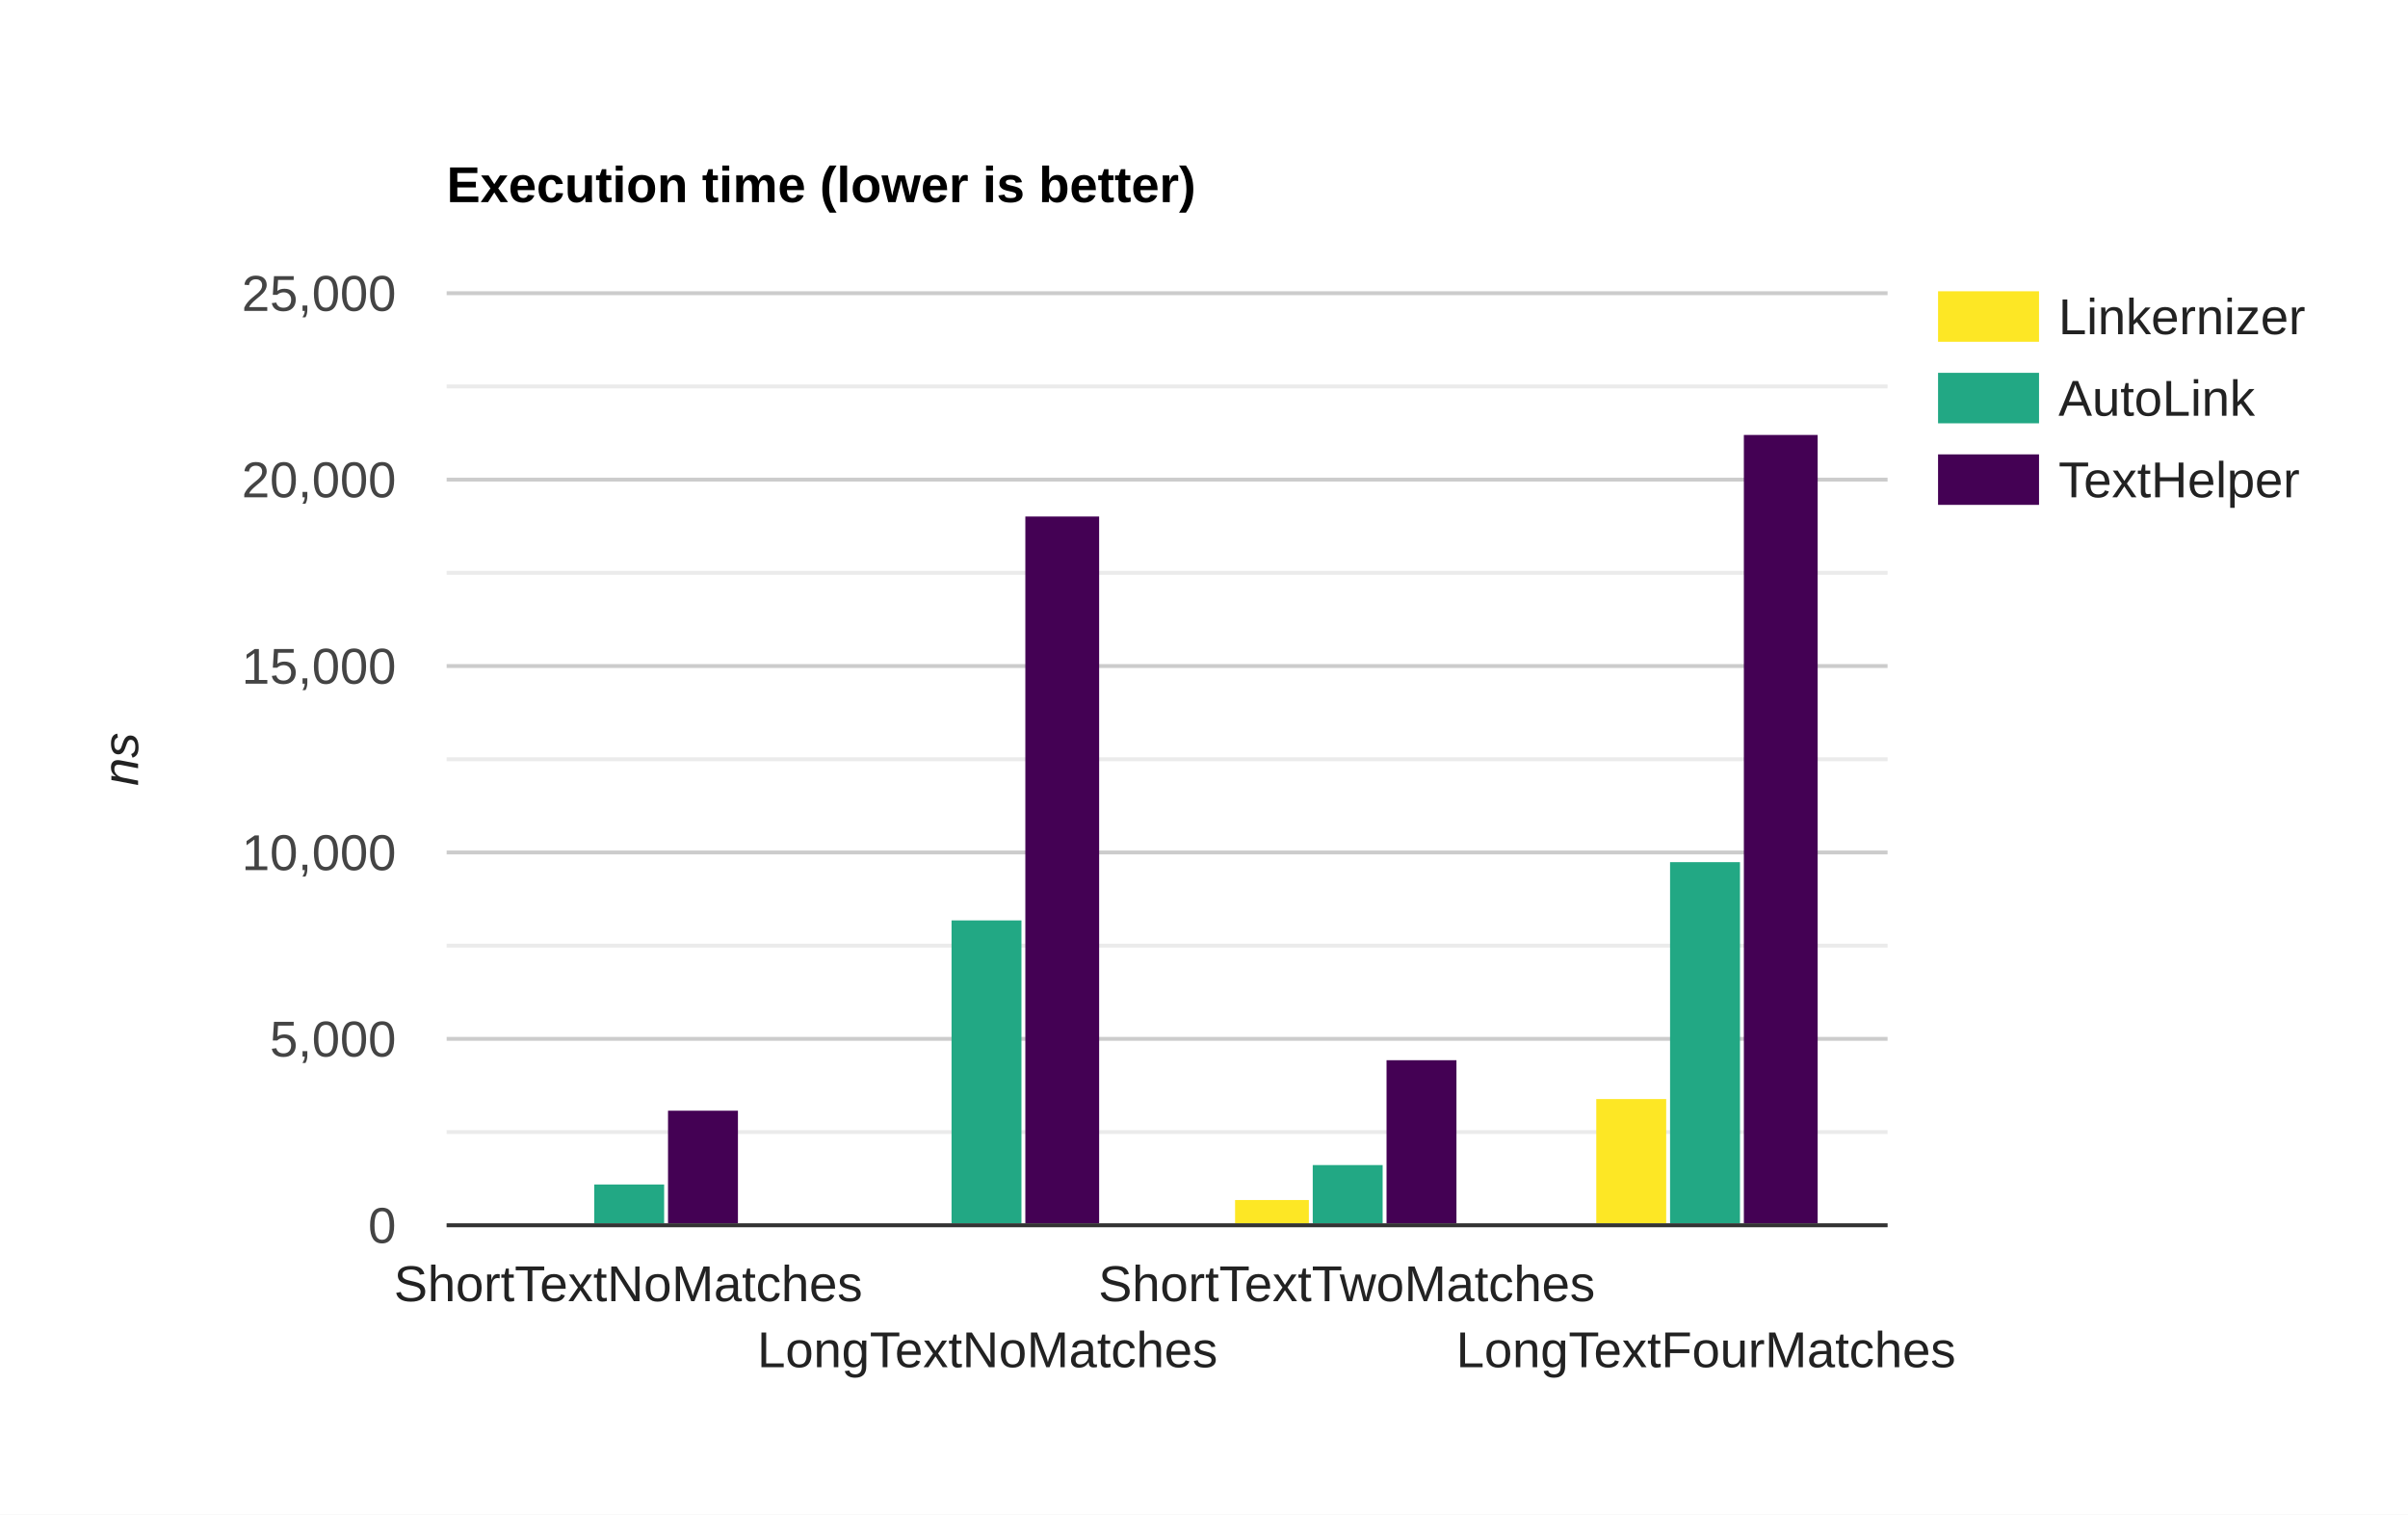
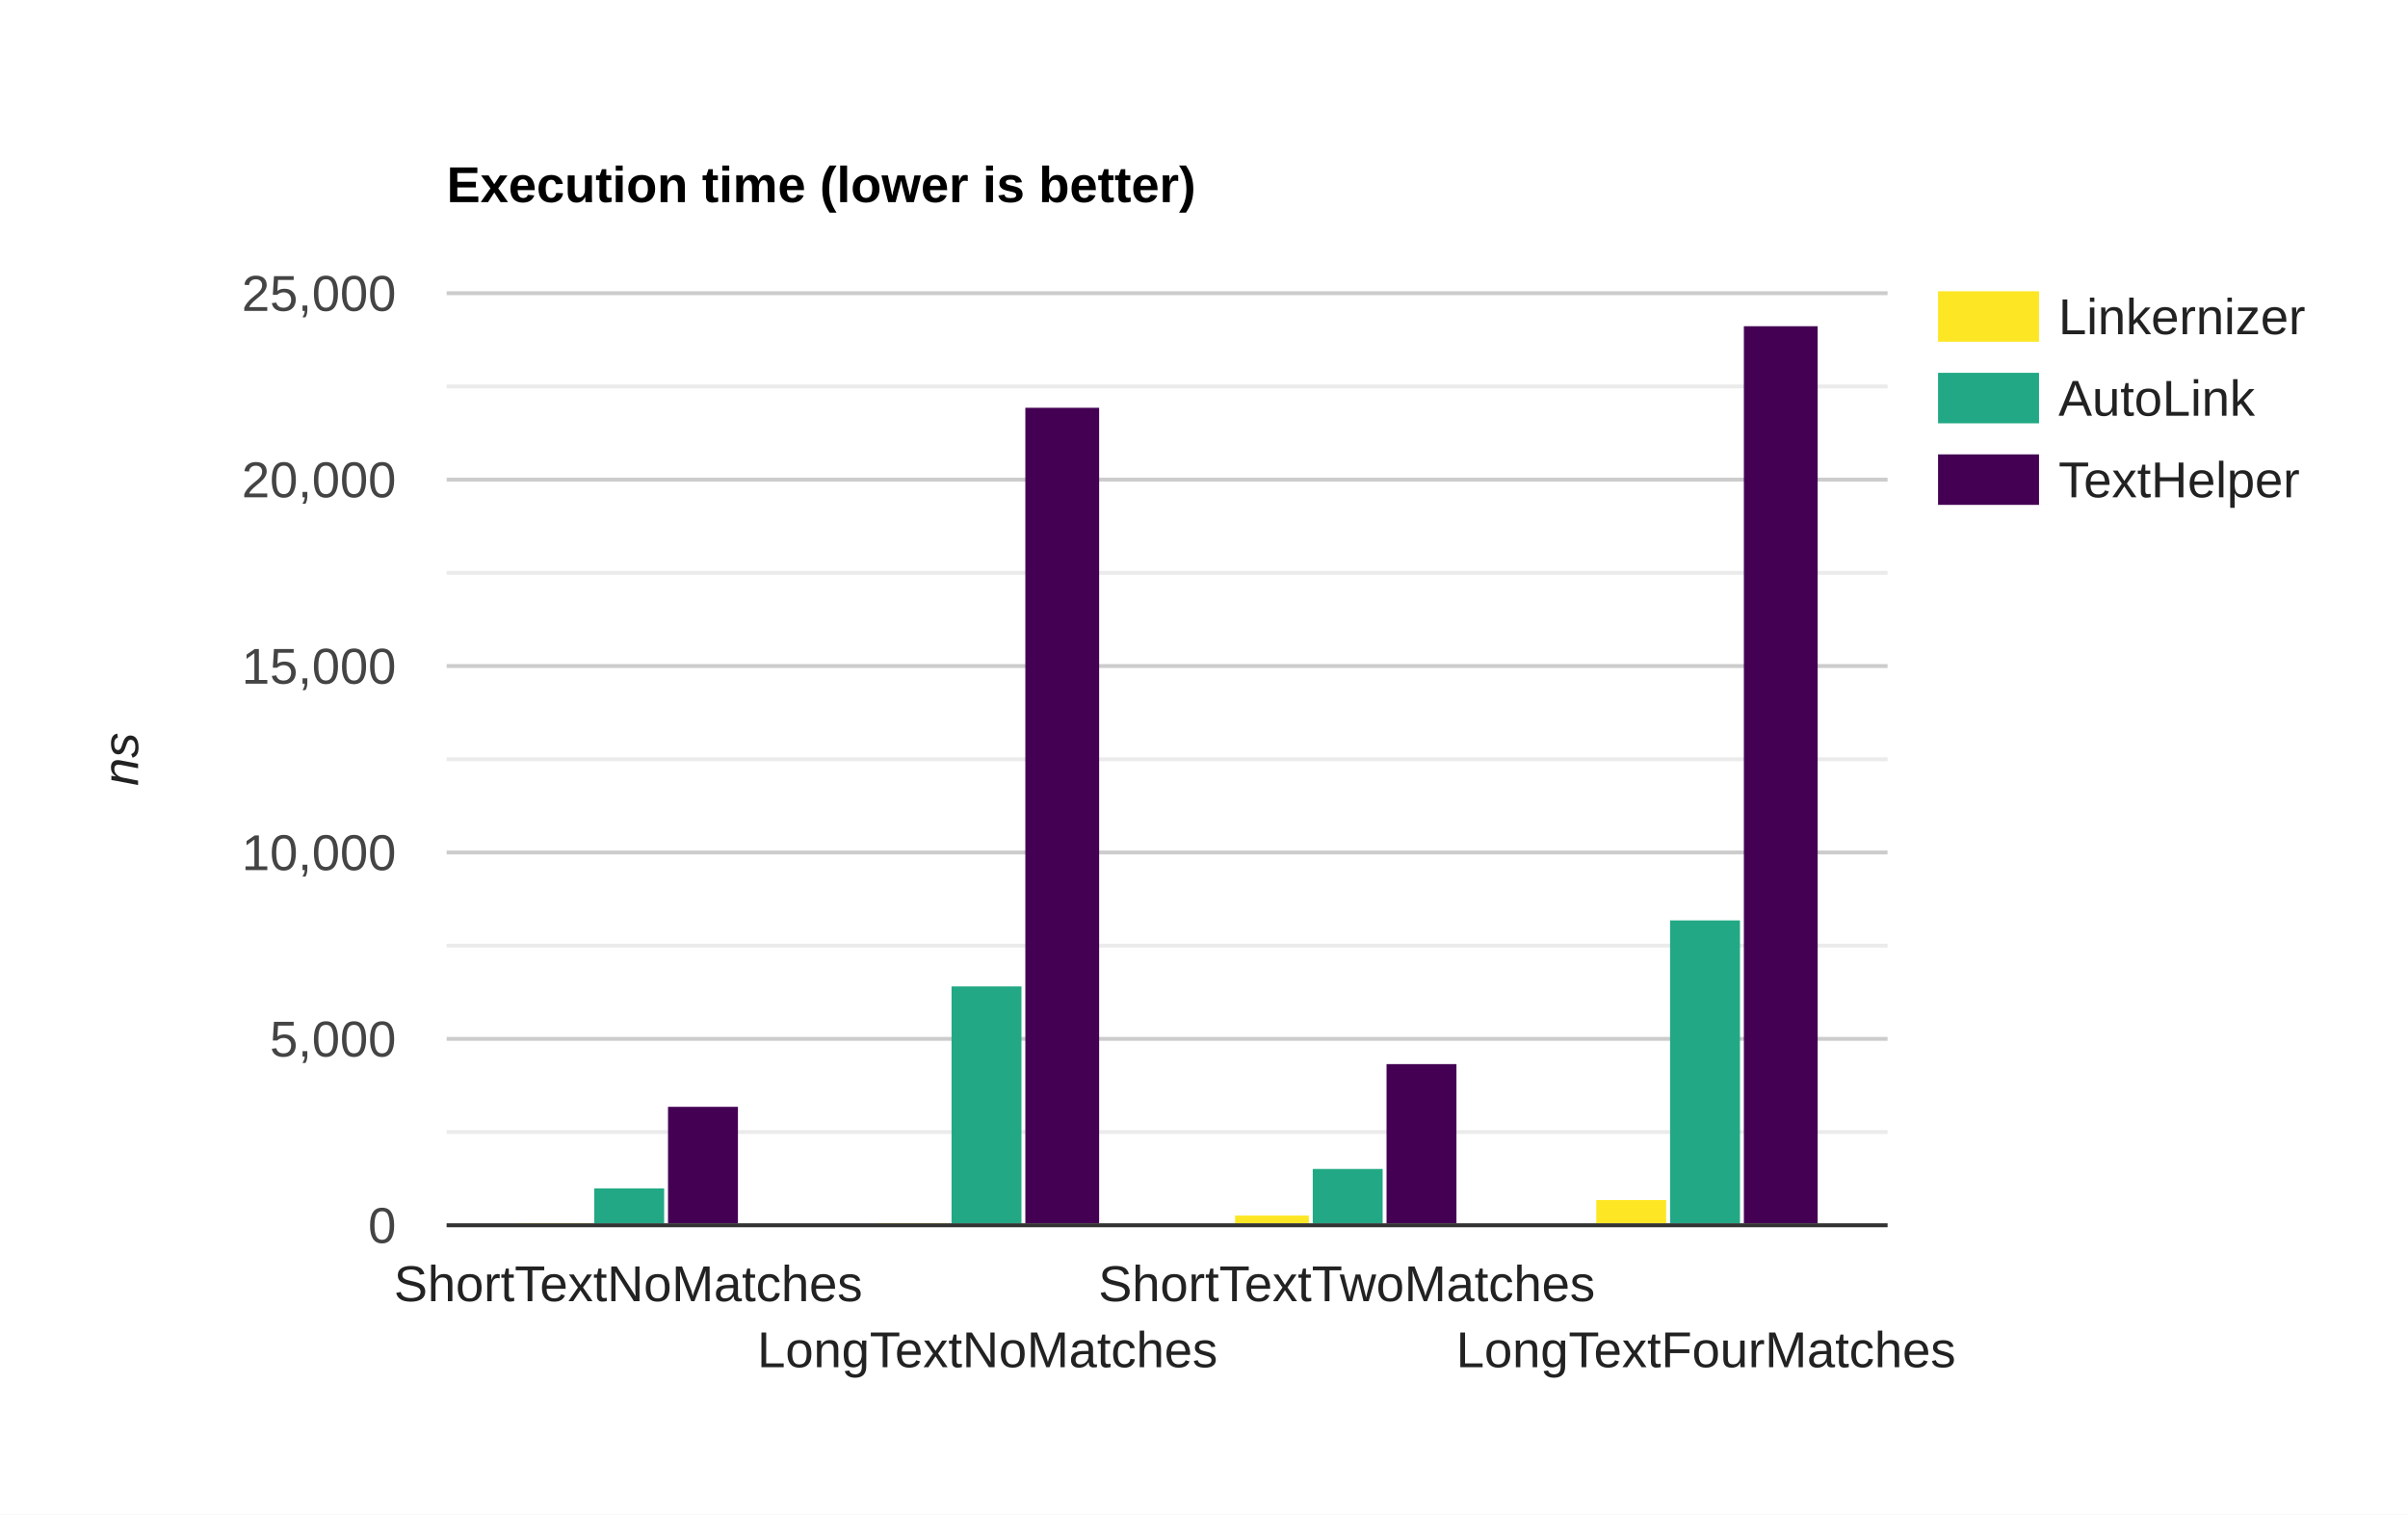
<svg xmlns="http://www.w3.org/2000/svg" width="620" height="390" style="overflow: hidden;">
  <rect x="0" y="0" width="620" height="390" stroke="none" stroke-width="0" fill="#ffffff" />
  <g>
    <text text-anchor="start" x="115" y="52.05" font-family="Arial" font-size="13" font-weight="bold" stroke="none" stroke-width="0" fill="#000000">Execution time (lower is better)</text>
  </g>
  <g>
    <g>
      <text text-anchor="start" x="530" y="86.05" font-family="Arial" font-size="13" stroke="none" stroke-width="0" fill="#222222">Linkernizer</text>
      <rect x="499" y="75" width="26" height="13" stroke="none" stroke-width="0" fill="#fde725" />
    </g>
    <g>
      <text text-anchor="start" x="530" y="107.05" font-family="Arial" font-size="13" stroke="none" stroke-width="0" fill="#222222">AutoLink</text>
      <rect x="499" y="96" width="26" height="13" stroke="none" stroke-width="0" fill="#22a884" />
    </g>
    <g>
      <text text-anchor="start" x="530" y="128.05" font-family="Arial" font-size="13" stroke="none" stroke-width="0" fill="#222222">TextHelper</text>
      <rect x="499" y="117" width="26" height="13" stroke="none" stroke-width="0" fill="#440154" />
    </g>
  </g>
  <g>
    <g>
      <g>
        <rect x="115" y="315" width="371" height="1" stroke="none" stroke-width="0" fill="#cccccc" />
        <rect x="115" y="267" width="371" height="1" stroke="none" stroke-width="0" fill="#cccccc" />
        <rect x="115" y="219" width="371" height="1" stroke="none" stroke-width="0" fill="#cccccc" />
        <rect x="115" y="171" width="371" height="1" stroke="none" stroke-width="0" fill="#cccccc" />
        <rect x="115" y="123" width="371" height="1" stroke="none" stroke-width="0" fill="#cccccc" />
        <rect x="115" y="75" width="371" height="1" stroke="none" stroke-width="0" fill="#cccccc" />
        <rect x="115" y="291" width="371" height="1" stroke="none" stroke-width="0" fill="#ebebeb" />
        <rect x="115" y="243" width="371" height="1" stroke="none" stroke-width="0" fill="#ebebeb" />
        <rect x="115" y="195" width="371" height="1" stroke="none" stroke-width="0" fill="#ebebeb" />
        <rect x="115" y="147" width="371" height="1" stroke="none" stroke-width="0" fill="#ebebeb" />
        <rect x="115" y="99" width="371" height="1" stroke="none" stroke-width="0" fill="#ebebeb" />
      </g>
      <g>
-         <rect x="133" y="315.423" width="19" height="0.5" stroke="none" stroke-width="0" fill="#fde725" />
-         <rect x="226" y="315.208" width="18" height="0.5" stroke="none" stroke-width="0" fill="#fde725" />
-         <rect x="318" y="309" width="19" height="6" stroke="none" stroke-width="0" fill="#fde725" />
-         <rect x="411" y="283" width="18" height="32" stroke="none" stroke-width="0" fill="#fde725" />
-         <rect x="153" y="305" width="18" height="10" stroke="none" stroke-width="0" fill="#22a884" />
-         <rect x="245" y="237" width="18" height="78" stroke="none" stroke-width="0" fill="#22a884" />
-         <rect x="338" y="300" width="18" height="15" stroke="none" stroke-width="0" fill="#22a884" />
-         <rect x="430" y="222" width="18" height="93" stroke="none" stroke-width="0" fill="#22a884" />
-         <rect x="172" y="286" width="18" height="29" stroke="none" stroke-width="0" fill="#440154" />
-         <rect x="264" y="133" width="19" height="182" stroke="none" stroke-width="0" fill="#440154" />
-         <rect x="357" y="273" width="18" height="42" stroke="none" stroke-width="0" fill="#440154" />
-         <rect x="449" y="112" width="19" height="203" stroke="none" stroke-width="0" fill="#440154" />
+         <rect x="133" y="315" width="19" height="0.5" stroke="none" stroke-width="0" fill="#fde725" />
+         <rect x="226" y="315" width="18" height="0.5" stroke="none" stroke-width="0" fill="#fde725" />
+         <rect x="318" y="313" width="19" height="2" stroke="none" stroke-width="0" fill="#fde725" />
+         <rect x="411" y="309" width="18" height="6" stroke="none" stroke-width="0" fill="#fde725" />
+         <rect x="153" y="306" width="18" height="9" stroke="none" stroke-width="0" fill="#22a884" />
+         <rect x="245" y="254" width="18" height="61" stroke="none" stroke-width="0" fill="#22a884" />
+         <rect x="338" y="301" width="18" height="14" stroke="none" stroke-width="0" fill="#22a884" />
+         <rect x="430" y="237" width="18" height="78" stroke="none" stroke-width="0" fill="#22a884" />
+         <rect x="172" y="285" width="18" height="30" stroke="none" stroke-width="0" fill="#440154" />
+         <rect x="264" y="105" width="19" height="210" stroke="none" stroke-width="0" fill="#440154" />
+         <rect x="357" y="274" width="18" height="41" stroke="none" stroke-width="0" fill="#440154" />
+         <rect x="449" y="84" width="19" height="231" stroke="none" stroke-width="0" fill="#440154" />
      </g>
      <g>
        <rect x="115" y="315" width="371" height="1" stroke="none" stroke-width="0" fill="#333333" />
      </g>
    </g>
    <g>
      <g>
        <text text-anchor="middle" x="161.75" y="335.05" font-family="Arial" font-size="13" stroke="none" stroke-width="0" fill="#222222">ShortTextNoMatches</text>
      </g>
      <g>
        <text text-anchor="middle" x="254.25" y="352.05" font-family="Arial" font-size="13" stroke="none" stroke-width="0" fill="#222222">LongTextNoMatches</text>
      </g>
      <g>
        <text text-anchor="middle" x="346.75" y="335.05" font-family="Arial" font-size="13" stroke="none" stroke-width="0" fill="#222222">ShortTextTwoMatches</text>
      </g>
      <g>
        <text text-anchor="middle" x="439.25" y="352.05" font-family="Arial" font-size="13" stroke="none" stroke-width="0" fill="#222222">LongTextFourMatches</text>
      </g>
      <g>
        <text text-anchor="end" x="102" y="320.05" font-family="Arial" font-size="13" stroke="none" stroke-width="0" fill="#444444">0</text>
      </g>
      <g>
        <text text-anchor="end" x="102" y="272.05" font-family="Arial" font-size="13" stroke="none" stroke-width="0" fill="#444444">5,000</text>
      </g>
      <g>
        <text text-anchor="end" x="102" y="224.05" font-family="Arial" font-size="13" stroke="none" stroke-width="0" fill="#444444">10,000</text>
      </g>
      <g>
        <text text-anchor="end" x="102" y="176.05" font-family="Arial" font-size="13" stroke="none" stroke-width="0" fill="#444444">15,000</text>
      </g>
      <g>
        <text text-anchor="end" x="102" y="128.05" font-family="Arial" font-size="13" stroke="none" stroke-width="0" fill="#444444">20,000</text>
      </g>
      <g>
        <text text-anchor="end" x="102" y="80.05" font-family="Arial" font-size="13" stroke="none" stroke-width="0" fill="#444444">25,000</text>
      </g>
    </g>
  </g>
  <g>
    <text text-anchor="middle" x="35.55" y="195.5" font-family="Arial" font-size="13" font-style="italic" transform="rotate(-90 35.55 195.5)" stroke="none" stroke-width="0" fill="#222222">ns</text>
  </g>
</svg>
